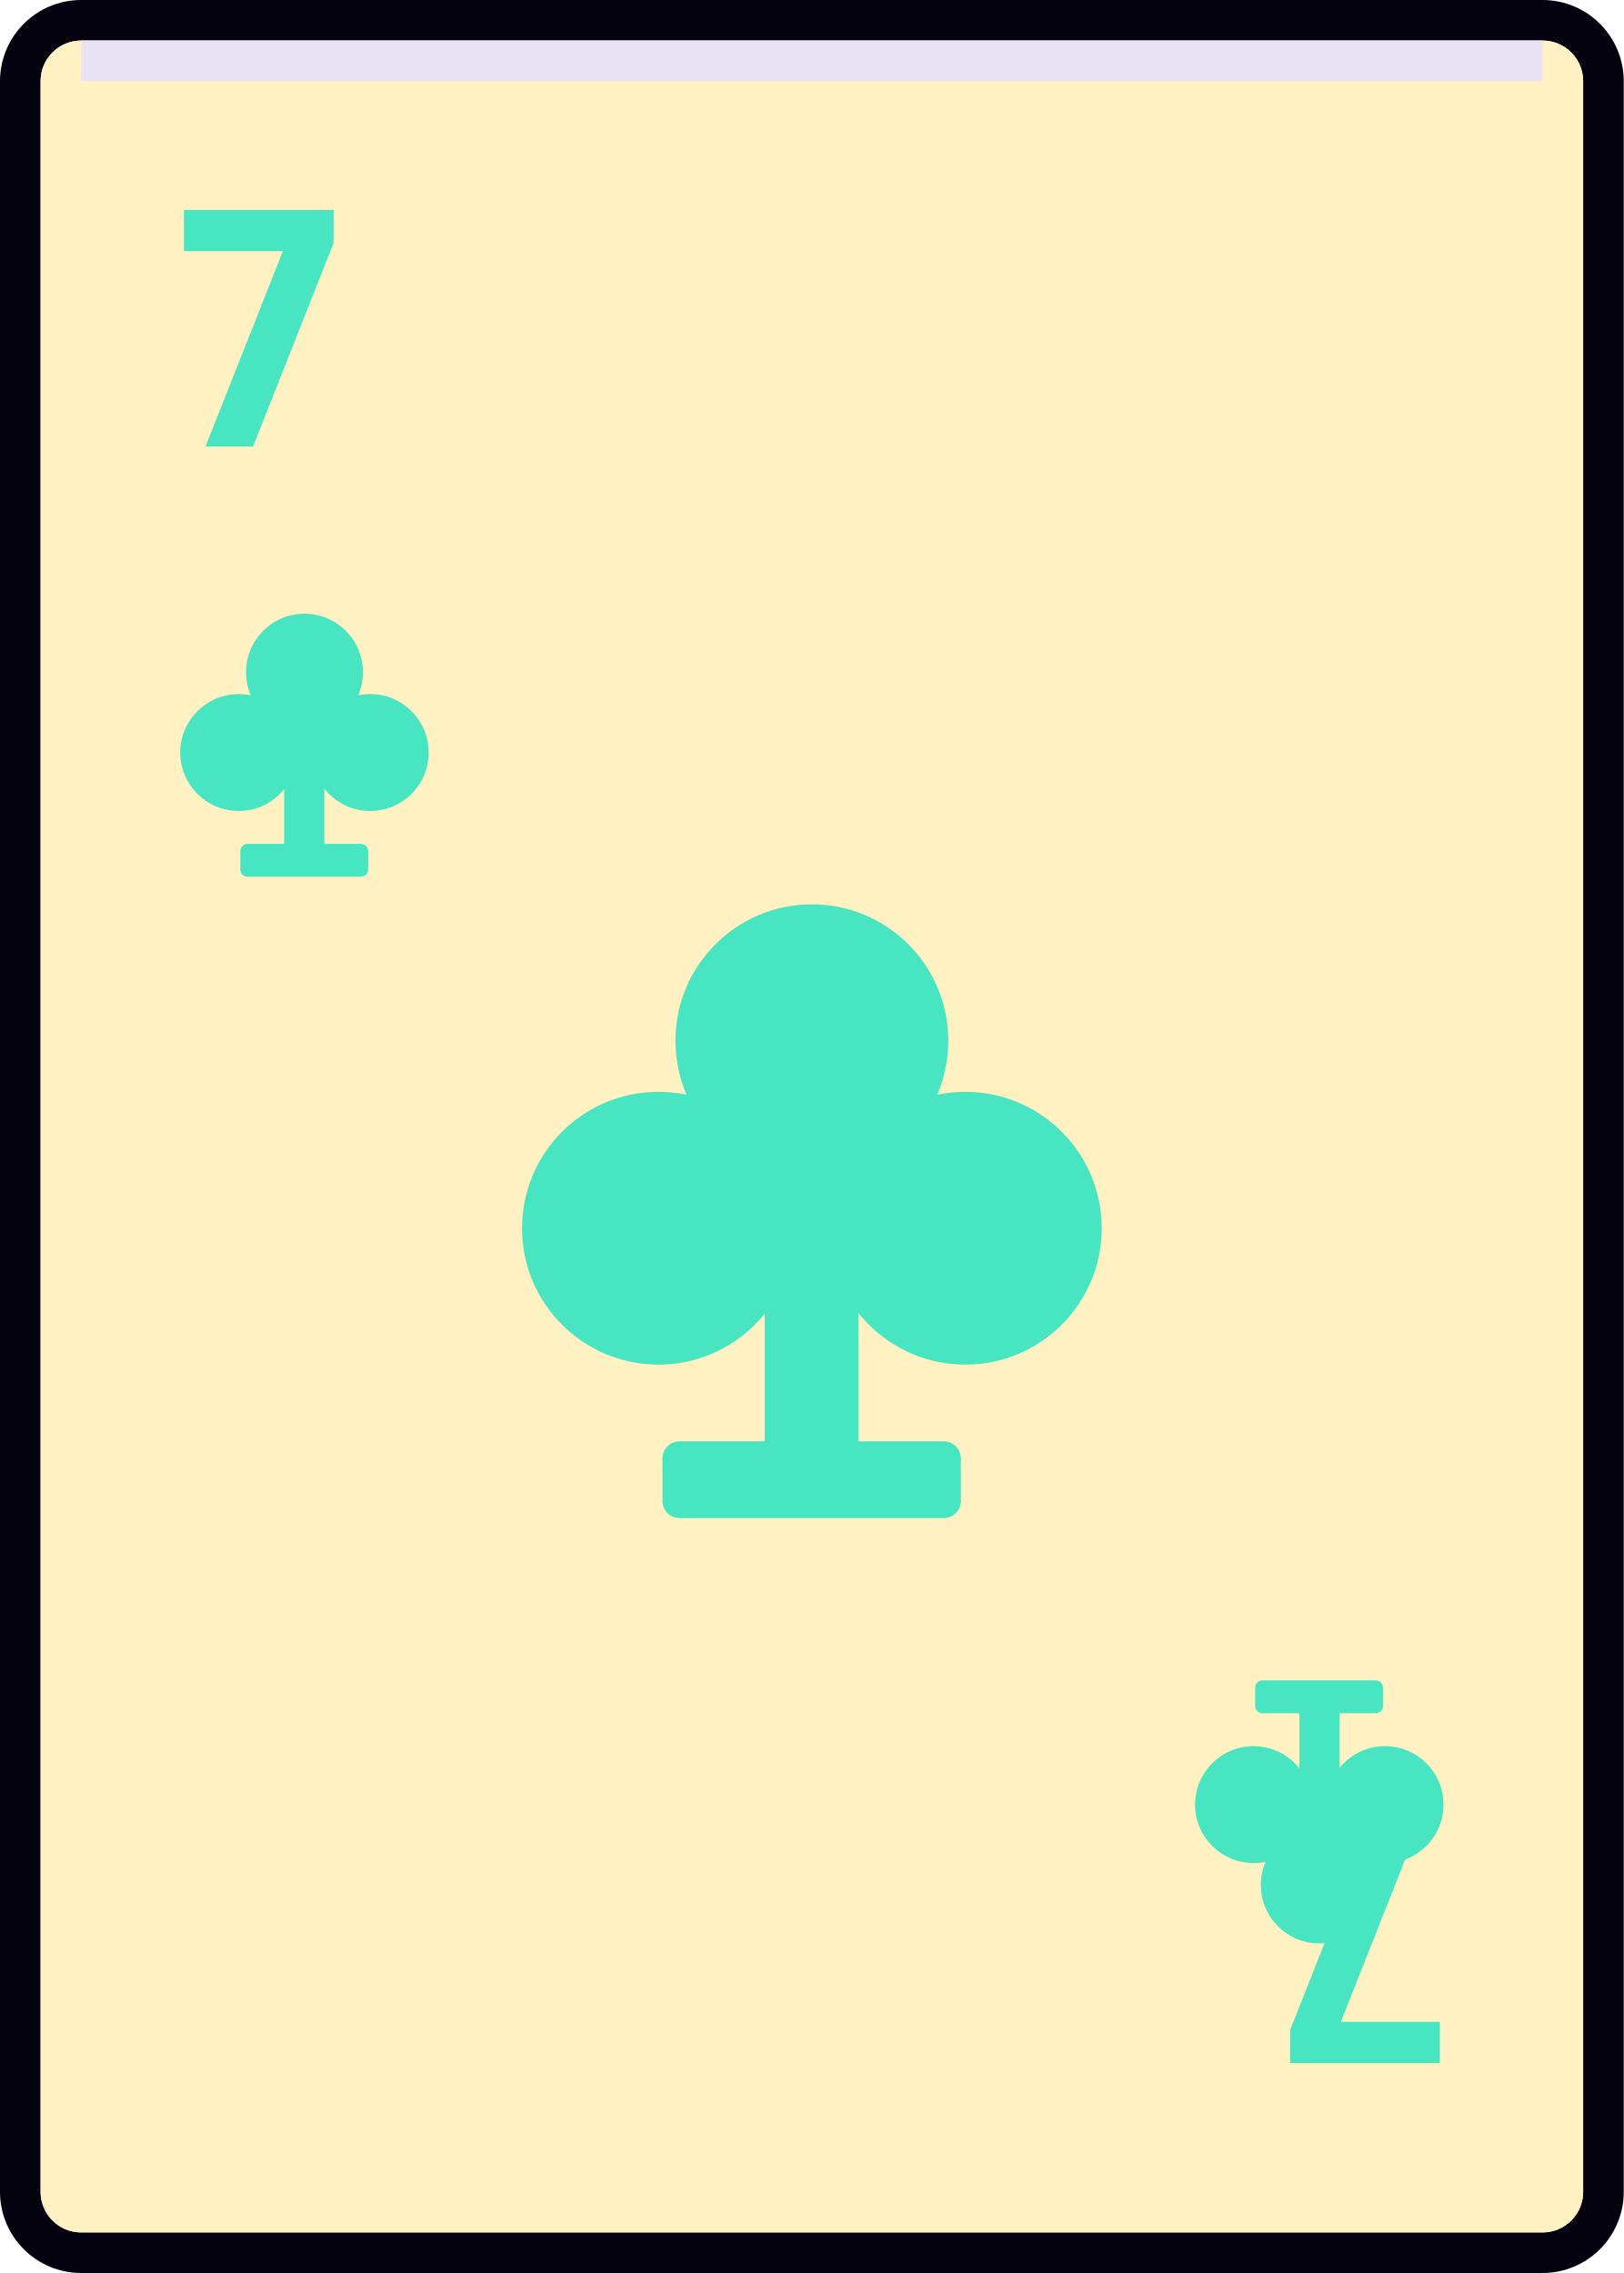
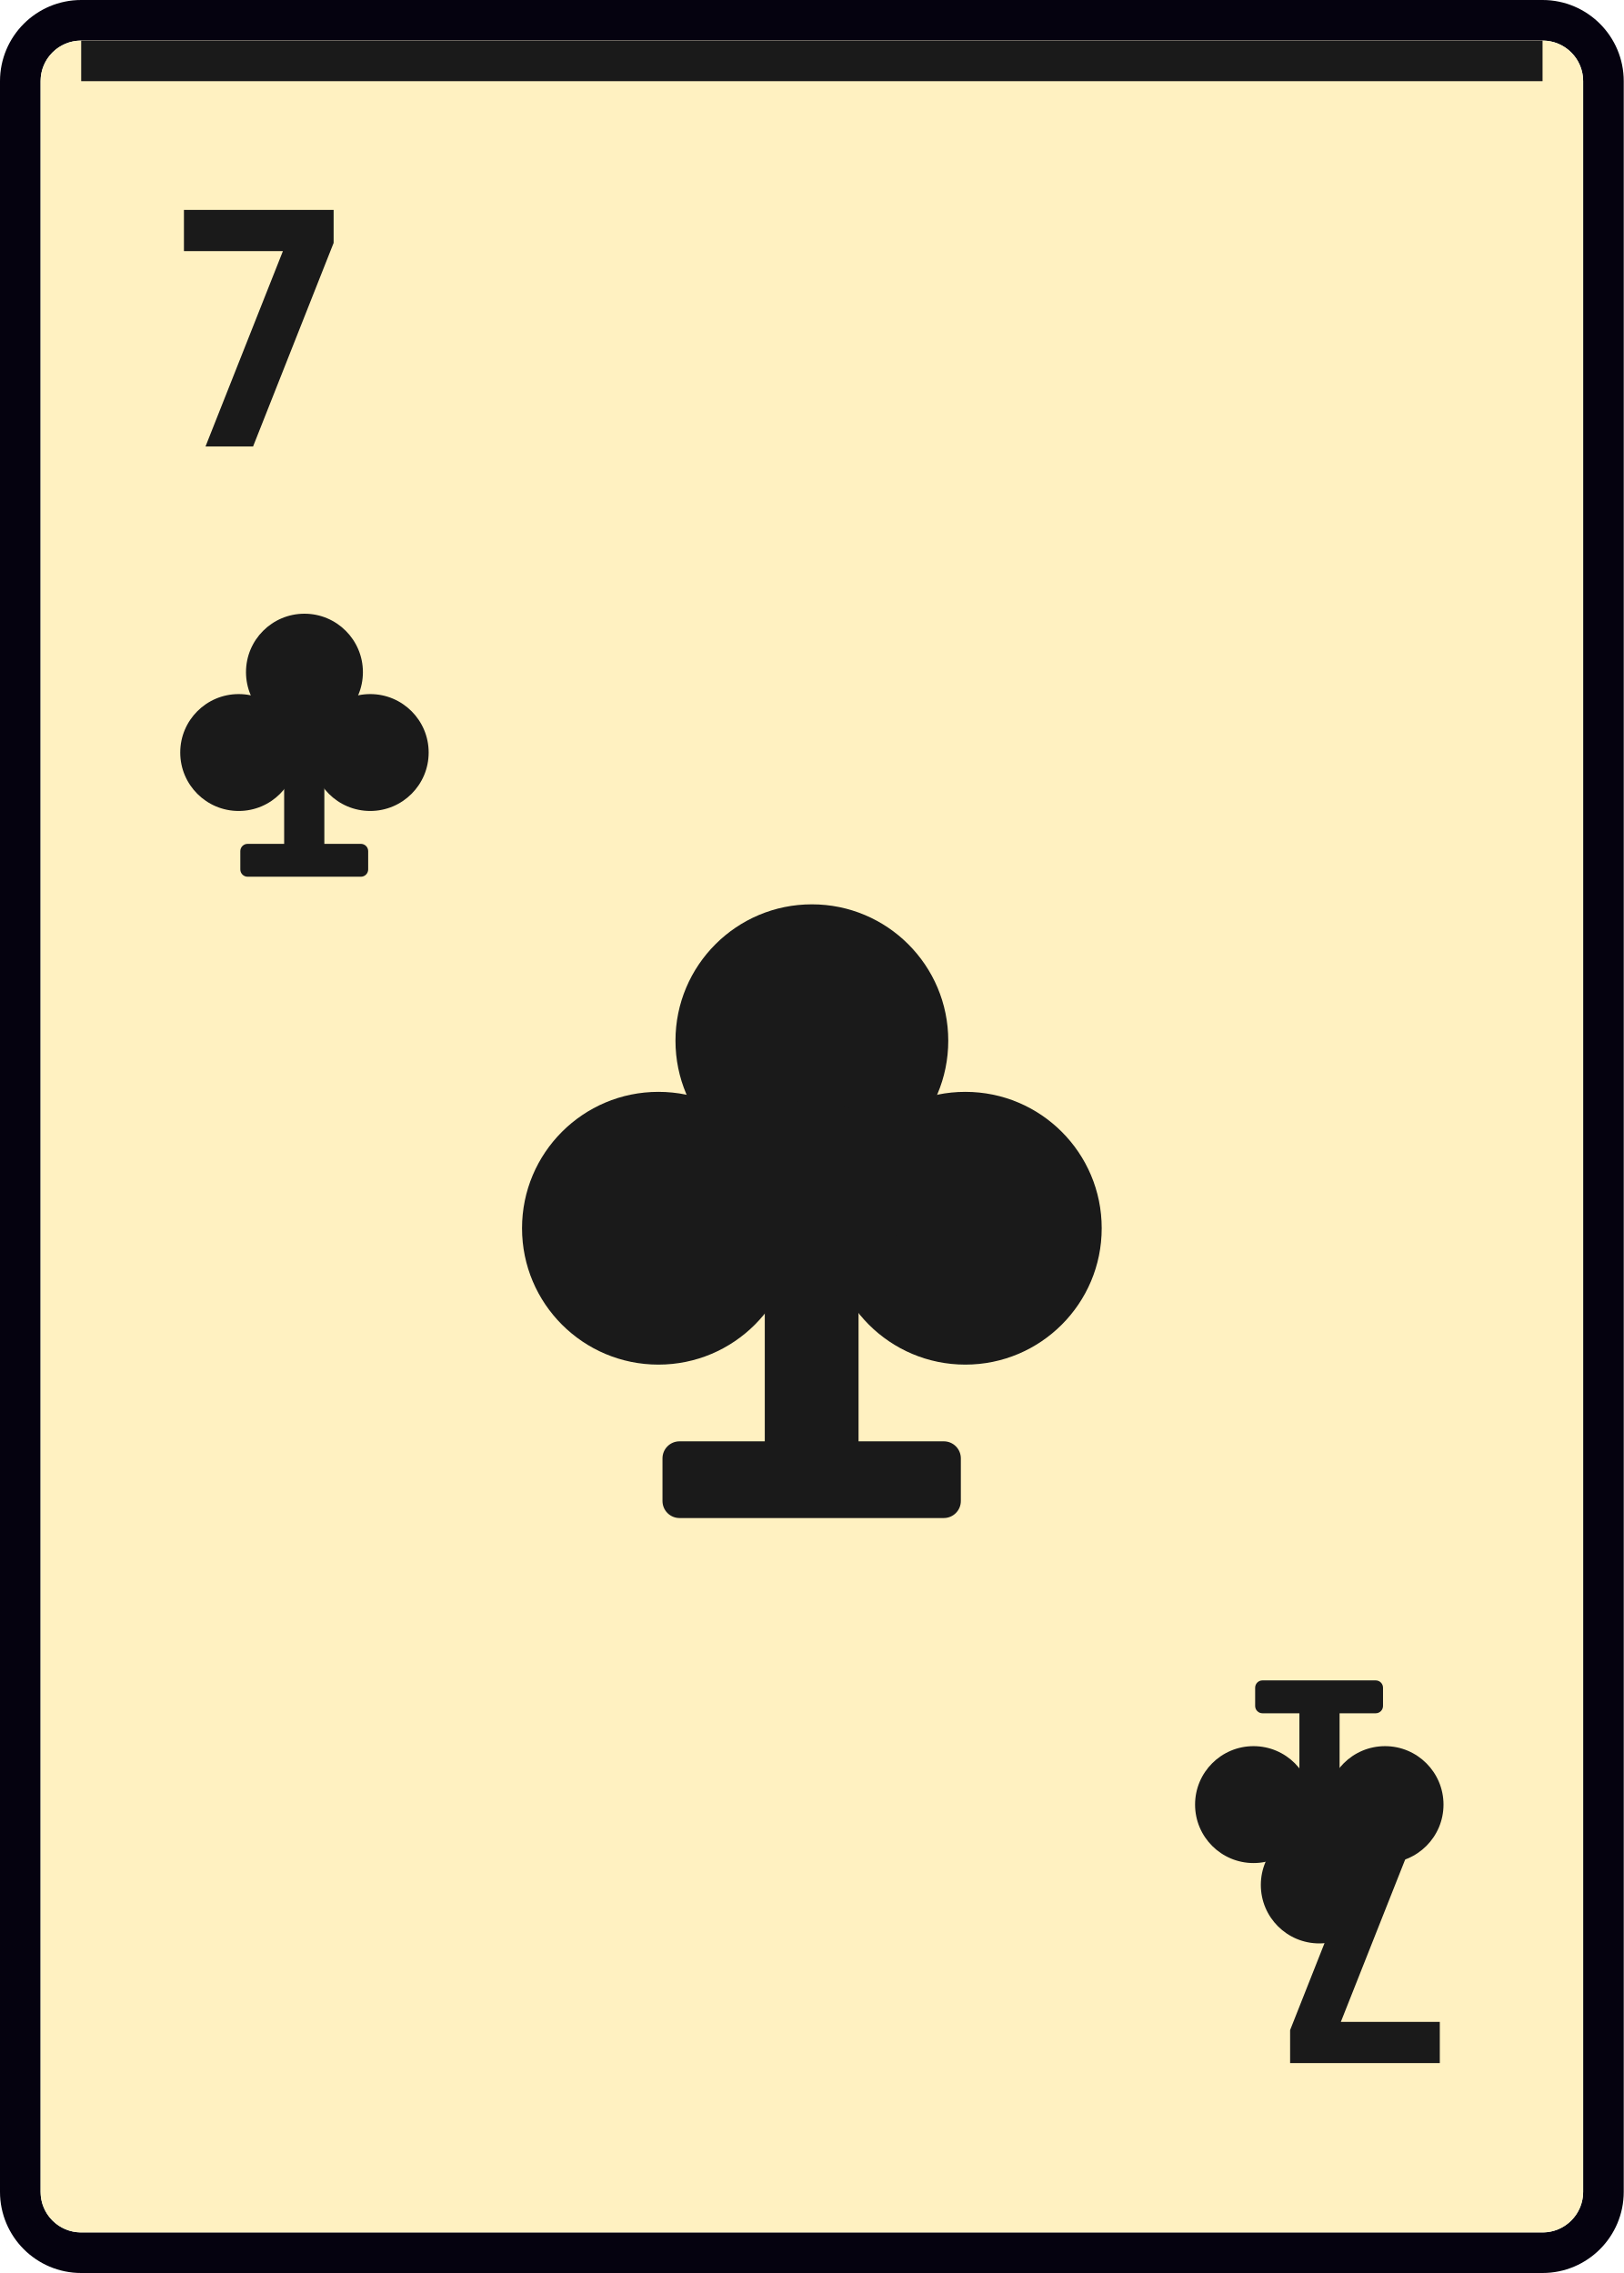
<svg xmlns="http://www.w3.org/2000/svg" viewBox="0 0 40 56" width="40" height="56" shape-rendering="geometricPrecision">
  <g id="edge">
    <rect x="0.5" y="0.5" width="39" height="55" rx="1.5" ry="1.5" fill="none" stroke="#05020F" stroke-width="1" />
  </g>
  <g id="face">
    <rect x="1" y="1" width="38" height="54" rx="1" ry="1" fill="#FFF1C1" />
-     <line x1="2" y1="1.5" x2="38" y2="1.5" stroke="#E9E2F5" stroke-width="1" />
+     <line x1="2" y1="1.5" x2="38" y2="1.5" stroke="#1A1A1A" stroke-width="1" />
  </g>
  <g id="rank">
-     <text x="4" y="11" fill="#48E5C2" font-size="8" font-family="ui-monospace, SFMono-Regular, Menlo, Consolas, monospace" font-weight="700">7</text>
+     <text x="4" y="11" fill="#1A1A1A" font-size="8" font-family="ui-monospace, SFMono-Regular, Menlo, Consolas, monospace" font-weight="700">7</text>
    <g transform="translate(36,52) rotate(180)">
-       <text x="0" y="7" fill="#48E5C2" font-size="8" font-family="ui-monospace, SFMono-Regular, Menlo, Consolas, monospace" font-weight="700">7</text>
+       <text x="0" y="7" fill="#1A1A1A" font-size="8" font-family="ui-monospace, SFMono-Regular, Menlo, Consolas, monospace" font-weight="700">7</text>
    </g>
  </g>
  <g id="suit">
-     <circle cx="7.5" cy="16.56" r="1.44" fill="#48E5C2" />
-     <circle cx="5.88" cy="18.54" r="1.44" fill="#48E5C2" />
-     <circle cx="9.12" cy="18.54" r="1.44" fill="#48E5C2" />
-     <circle cx="7.5" cy="18.18" r="0.99" fill="#48E5C2" />
-     <rect x="7" y="18.45" width="0.99" height="2.7" fill="#48E5C2" />
-     <rect x="5.92" y="20.79" width="3.15" height="0.81" rx="0.18" fill="#48E5C2" />
-     <circle cx="20" cy="25.64" r="3.36" fill="#48E5C2" />
-     <circle cx="16.22" cy="30.26" r="3.36" fill="#48E5C2" />
-     <circle cx="23.78" cy="30.26" r="3.36" fill="#48E5C2" />
-     <circle cx="20" cy="29.42" r="2.31" fill="#48E5C2" />
-     <rect x="18.84" y="30.05" width="2.31" height="6.3" fill="#48E5C2" />
-     <rect x="16.32" y="35.51" width="7.35" height="1.89" rx="0.42" fill="#48E5C2" />
+     <circle cx="7.5" cy="16.56" r="1.44" fill="#1A1A1A" />
+     <circle cx="5.88" cy="18.54" r="1.44" fill="#1A1A1A" />
+     <circle cx="9.12" cy="18.54" r="1.44" fill="#1A1A1A" />
+     <circle cx="7.5" cy="18.18" r="0.99" fill="#1A1A1A" />
+     <rect x="7" y="18.45" width="0.99" height="2.7" fill="#1A1A1A" />
+     <rect x="5.92" y="20.79" width="3.15" height="0.81" rx="0.18" fill="#1A1A1A" />
+     <circle cx="20" cy="25.64" r="3.36" fill="#1A1A1A" />
+     <circle cx="16.22" cy="30.26" r="3.36" fill="#1A1A1A" />
+     <circle cx="23.78" cy="30.26" r="3.36" fill="#1A1A1A" />
+     <circle cx="20" cy="29.42" r="2.31" fill="#1A1A1A" />
+     <rect x="18.84" y="30.05" width="2.31" height="6.3" fill="#1A1A1A" />
+     <rect x="16.32" y="35.51" width="7.35" height="1.89" rx="0.42" fill="#1A1A1A" />
    <g transform="translate(36,52) rotate(180)">
-       <circle cx="3.5" cy="5.56" r="1.44" fill="#48E5C2" />
-       <circle cx="1.88" cy="7.54" r="1.44" fill="#48E5C2" />
-       <circle cx="5.12" cy="7.54" r="1.44" fill="#48E5C2" />
-       <circle cx="3.5" cy="7.18" r="0.99" fill="#48E5C2" />
-       <rect x="3" y="7.45" width="0.99" height="2.7" fill="#48E5C2" />
-       <rect x="1.93" y="9.79" width="3.15" height="0.81" rx="0.18" fill="#48E5C2" />
+       <circle cx="3.5" cy="5.56" r="1.44" fill="#1A1A1A" />
+       <circle cx="1.88" cy="7.54" r="1.44" fill="#1A1A1A" />
+       <circle cx="5.12" cy="7.54" r="1.44" fill="#1A1A1A" />
+       <circle cx="3.5" cy="7.18" r="0.99" fill="#1A1A1A" />
+       <rect x="3" y="7.45" width="0.99" height="2.7" fill="#1A1A1A" />
+       <rect x="1.93" y="9.79" width="3.15" height="0.81" rx="0.18" fill="#1A1A1A" />
    </g>
  </g>
</svg>
